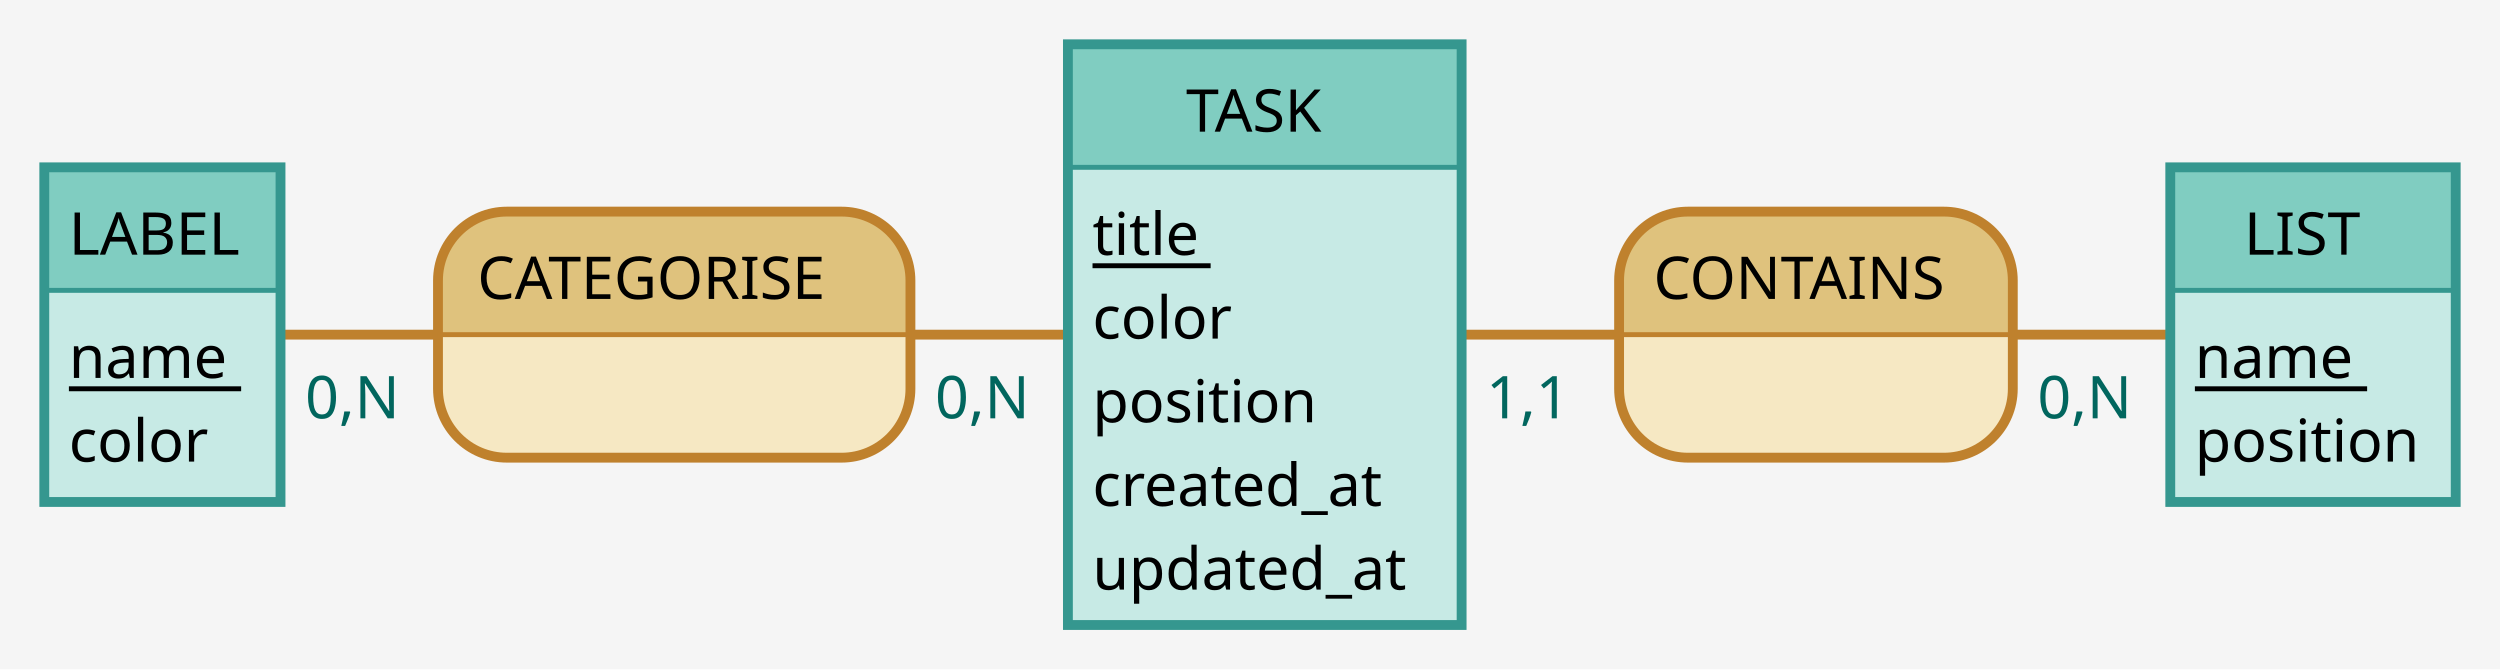
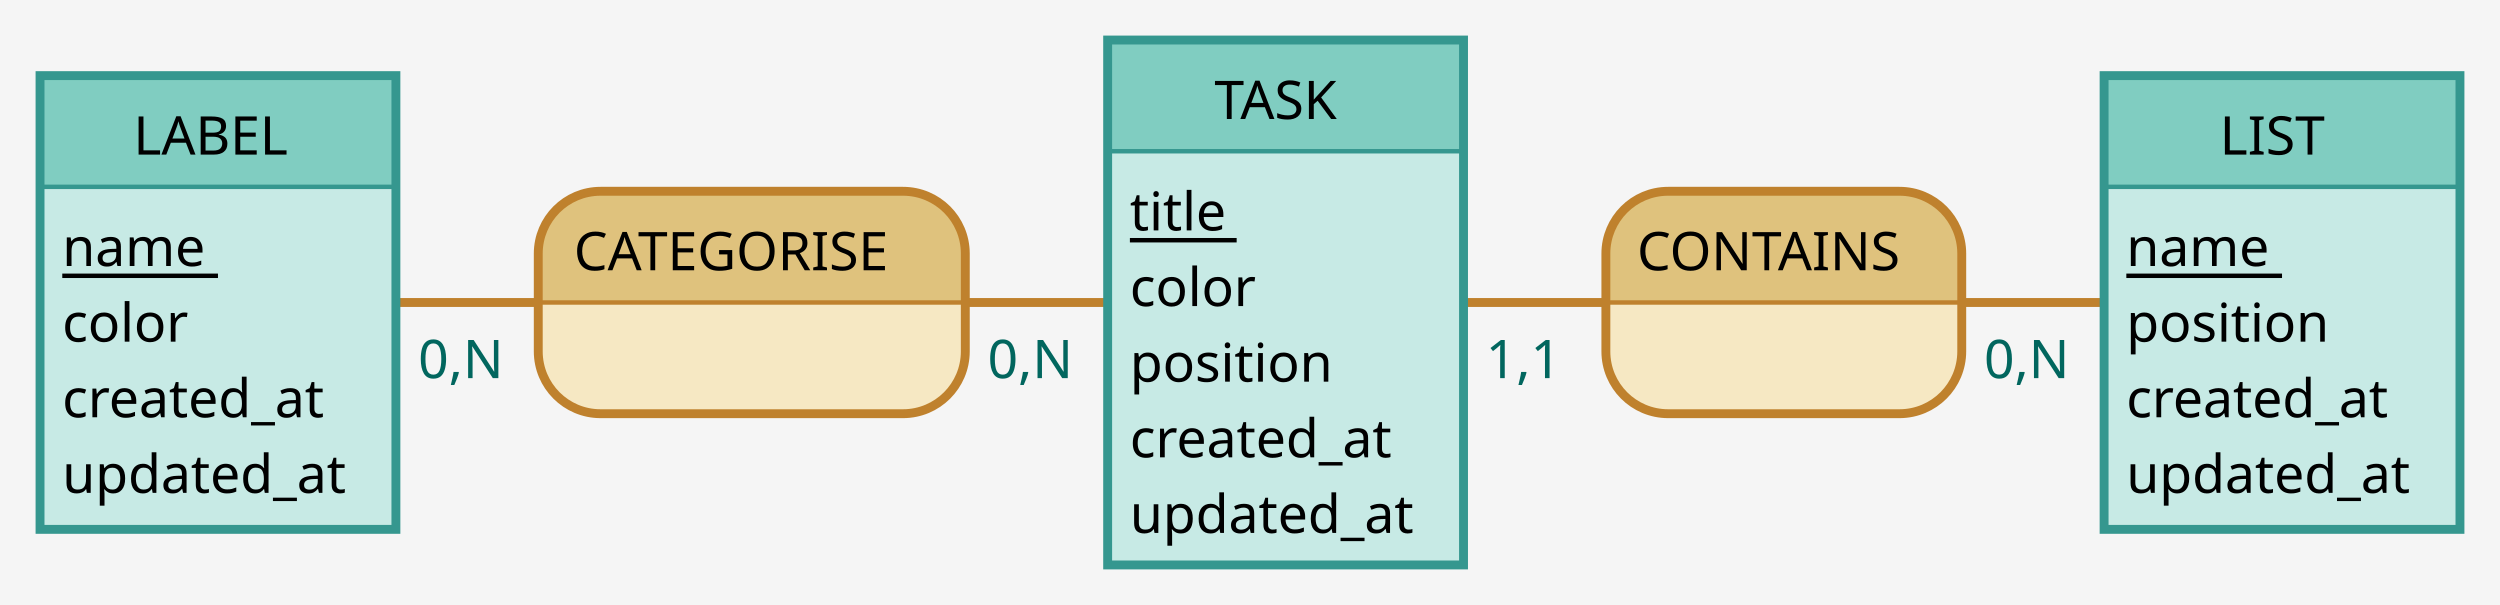
- <svg xmlns="http://www.w3.org/2000/svg" width="508" height="136" viewBox="0 0 508 136">
-   <rect x="0" y="0" width="508" height="136" fill="#f5f5f5" stroke="none" stroke-width="0" />
+ <svg xmlns="http://www.w3.org/2000/svg" width="562" height="136" viewBox="0 0 562 136">
+   <rect x="0" y="0" width="562" height="136" fill="#f5f5f5" stroke="none" stroke-width="0" />
  <g>
-     <line x1="257" y1="68" x2="137" y2="68" stroke="#bf812d" stroke-width="2" />
-     <line x1="33" y1="68" x2="137" y2="68" stroke="#bf812d" stroke-width="2" />
+     <line x1="289" y1="68" x2="169" y2="68" stroke="#bf812d" stroke-width="2" />
+     <line x1="49" y1="68" x2="169" y2="68" stroke="#bf812d" stroke-width="2" />
    <g>
-       <path d="M171 43 a14 14 90 0 1 14 14 V68 h-96 V57 a14 14 90 0 1 14 -14" fill="#dfc27d" stroke="#dfc27d" stroke-width="0" />
-       <path d="M185 68 v11 a14 14 90 0 1 -14 14 H103 a14 14 90 0 1 -14 -14 V68 H96" fill="#f6e8c3" stroke="#f6e8c3" stroke-width="0" />
-       <rect x="89" y="43" width="96" height="50" fill="none" rx="14" stroke="#bf812d" stroke-width="2" />
-       <line x1="89" y1="68" x2="185" y2="68" stroke="#bf812d" stroke-width="1" />
-       <text x="97" y="60.75" fill="#000000" font-family="Verdana" font-size="12">CATEGORISE</text>
+       <path d="M203 43 a14 14 90 0 1 14 14 V68 h-96 V57 a14 14 90 0 1 14 -14" fill="#dfc27d" stroke="#dfc27d" stroke-width="0" />
+       <path d="M217 68 v11 a14 14 90 0 1 -14 14 H135 a14 14 90 0 1 -14 -14 V68 H96" fill="#f6e8c3" stroke="#f6e8c3" stroke-width="0" />
+       <rect x="121" y="43" width="96" height="50" fill="none" rx="14" stroke="#bf812d" stroke-width="2" />
+       <line x1="121" y1="68" x2="217" y2="68" stroke="#bf812d" stroke-width="1" />
+       <text x="129" y="60.75" fill="#000000" font-family="Verdana" font-size="12">CATEGORISE</text>
    </g>
-     <text x="190" y="85" fill="#01665e" font-family="Verdana" font-size="12">0,N</text>
-     <text x="62" y="85" fill="#01665e" font-family="Verdana" font-size="12">0,N</text>
+     <text x="222" y="85" fill="#01665e" font-family="Verdana" font-size="12">0,N</text>
+     <text x="94" y="85" fill="#01665e" font-family="Verdana" font-size="12">0,N</text>
  </g>
  <g>
-     <line x1="470" y1="68" x2="369" y2="68" stroke="#bf812d" stroke-width="2" />
-     <line x1="257" y1="68" x2="369" y2="68" stroke="#bf812d" stroke-width="2" />
+     <line x1="513" y1="68" x2="401" y2="68" stroke="#bf812d" stroke-width="2" />
+     <line x1="289" y1="68" x2="401" y2="68" stroke="#bf812d" stroke-width="2" />
    <g>
-       <path d="M395 43 a14 14 90 0 1 14 14 V68 h-80 V57 a14 14 90 0 1 14 -14" fill="#dfc27d" stroke="#dfc27d" stroke-width="0" />
-       <path d="M409 68 v11 a14 14 90 0 1 -14 14 H343 a14 14 90 0 1 -14 -14 V68 H80" fill="#f6e8c3" stroke="#f6e8c3" stroke-width="0" />
-       <rect x="329" y="43" width="80" height="50" fill="none" rx="14" stroke="#bf812d" stroke-width="2" />
-       <line x1="329" y1="68" x2="409" y2="68" stroke="#bf812d" stroke-width="1" />
-       <text x="336" y="60.75" fill="#000000" font-family="Verdana" font-size="12">CONTAINS</text>
+       <path d="M427 43 a14 14 90 0 1 14 14 V68 h-80 V57 a14 14 90 0 1 14 -14" fill="#dfc27d" stroke="#dfc27d" stroke-width="0" />
+       <path d="M441 68 v11 a14 14 90 0 1 -14 14 H375 a14 14 90 0 1 -14 -14 V68 H80" fill="#f6e8c3" stroke="#f6e8c3" stroke-width="0" />
+       <rect x="361" y="43" width="80" height="50" fill="none" rx="14" stroke="#bf812d" stroke-width="2" />
+       <line x1="361" y1="68" x2="441" y2="68" stroke="#bf812d" stroke-width="1" />
+       <text x="368" y="60.75" fill="#000000" font-family="Verdana" font-size="12">CONTAINS</text>
    </g>
-     <text x="414" y="85" fill="#01665e" font-family="Verdana" font-size="12">0,N</text>
-     <text x="302" y="85" fill="#01665e" font-family="Verdana" font-size="12">1,1</text>
+     <text x="446" y="85" fill="#01665e" font-family="Verdana" font-size="12">0,N</text>
+     <text x="334" y="85" fill="#01665e" font-family="Verdana" font-size="12">1,1</text>
  </g>
  <g>
    <g>
-       <rect x="9" y="34" width="48" height="25" fill="#80cdc1" stroke="none" stroke-width="0" opacity="1" />
-       <rect x="9" y="59" width="48" height="43" fill="#c7eae5" stroke="none" stroke-width="0" opacity="1" />
-       <rect x="9" y="34" width="48" height="68" fill="none" stroke="#35978f" stroke-width="2" opacity="1" />
-       <line x1="9" y1="59" x2="57" y2="59" stroke="#35978f" stroke-width="1" />
+       <rect x="9" y="17" width="80" height="25" fill="#80cdc1" stroke="none" stroke-width="0" opacity="1" />
+       <rect x="9" y="42" width="80" height="77" fill="#c7eae5" stroke="none" stroke-width="0" opacity="1" />
+       <rect x="9" y="17" width="80" height="102" fill="none" stroke="#35978f" stroke-width="2" opacity="1" />
+       <line x1="9" y1="42" x2="89" y2="42" stroke="#35978f" stroke-width="1" />
    </g>
-     <text x="14" y="51.75" fill="#000000" font-family="Verdana" font-size="12">LABEL</text>
-     <text x="14" y="76.8" fill="#000000" font-family="Verdana" font-size="12">name</text>
-     <line x1="14" y1="79" x2="49" y2="79" stroke="#000000" stroke-width="1" />
-     <text x="14" y="93.8" fill="#000000" font-family="Verdana" font-size="12">color</text>
+     <text x="30" y="34.75" fill="#000000" font-family="Verdana" font-size="12">LABEL</text>
+     <text x="14" y="59.8" fill="#000000" font-family="Verdana" font-size="12">name</text>
+     <line x1="14" y1="62" x2="49" y2="62" stroke="#000000" stroke-width="1" />
+     <text x="14" y="76.8" fill="#000000" font-family="Verdana" font-size="12">color</text>
+     <text x="14" y="93.8" fill="#000000" font-family="Verdana" font-size="12">created_at</text>
+     <text x="14" y="110.8" fill="#000000" font-family="Verdana" font-size="12">updated_at</text>
  </g>
  <g>
    <g>
-       <rect x="217" y="9" width="80" height="25" fill="#80cdc1" stroke="none" stroke-width="0" opacity="1" />
-       <rect x="217" y="34" width="80" height="93" fill="#c7eae5" stroke="none" stroke-width="0" opacity="1" />
-       <rect x="217" y="9" width="80" height="118" fill="none" stroke="#35978f" stroke-width="2" opacity="1" />
-       <line x1="217" y1="34" x2="297" y2="34" stroke="#35978f" stroke-width="1" />
+       <rect x="249" y="9" width="80" height="25" fill="#80cdc1" stroke="none" stroke-width="0" opacity="1" />
+       <rect x="249" y="34" width="80" height="93" fill="#c7eae5" stroke="none" stroke-width="0" opacity="1" />
+       <rect x="249" y="9" width="80" height="118" fill="none" stroke="#35978f" stroke-width="2" opacity="1" />
+       <line x1="249" y1="34" x2="329" y2="34" stroke="#35978f" stroke-width="1" />
    </g>
-     <text x="241" y="26.75" fill="#000000" font-family="Verdana" font-size="12">TASK</text>
-     <text x="222" y="51.8" fill="#000000" font-family="Verdana" font-size="12">title</text>
-     <line x1="222" y1="54" x2="246" y2="54" stroke="#000000" stroke-width="1" />
-     <text x="222" y="68.8" fill="#000000" font-family="Verdana" font-size="12">color</text>
-     <text x="222" y="85.8" fill="#000000" font-family="Verdana" font-size="12">position</text>
-     <text x="222" y="102.8" fill="#000000" font-family="Verdana" font-size="12">created_at</text>
-     <text x="222" y="119.8" fill="#000000" font-family="Verdana" font-size="12">updated_at</text>
+     <text x="273" y="26.75" fill="#000000" font-family="Verdana" font-size="12">TASK</text>
+     <text x="254" y="51.8" fill="#000000" font-family="Verdana" font-size="12">title</text>
+     <line x1="254" y1="54" x2="278" y2="54" stroke="#000000" stroke-width="1" />
+     <text x="254" y="68.8" fill="#000000" font-family="Verdana" font-size="12">color</text>
+     <text x="254" y="85.8" fill="#000000" font-family="Verdana" font-size="12">position</text>
+     <text x="254" y="102.8" fill="#000000" font-family="Verdana" font-size="12">created_at</text>
+     <text x="254" y="119.8" fill="#000000" font-family="Verdana" font-size="12">updated_at</text>
  </g>
  <g>
    <g>
-       <rect x="441" y="34" width="58" height="25" fill="#80cdc1" stroke="none" stroke-width="0" opacity="1" />
-       <rect x="441" y="59" width="58" height="43" fill="#c7eae5" stroke="none" stroke-width="0" opacity="1" />
-       <rect x="441" y="34" width="58" height="68" fill="none" stroke="#35978f" stroke-width="2" opacity="1" />
-       <line x1="441" y1="59" x2="499" y2="59" stroke="#35978f" stroke-width="1" />
+       <rect x="473" y="17" width="80" height="25" fill="#80cdc1" stroke="none" stroke-width="0" opacity="1" />
+       <rect x="473" y="42" width="80" height="77" fill="#c7eae5" stroke="none" stroke-width="0" opacity="1" />
+       <rect x="473" y="17" width="80" height="102" fill="none" stroke="#35978f" stroke-width="2" opacity="1" />
+       <line x1="473" y1="42" x2="553" y2="42" stroke="#35978f" stroke-width="1" />
    </g>
-     <text x="456" y="51.75" fill="#000000" font-family="Verdana" font-size="12">LIST</text>
-     <text x="446" y="76.8" fill="#000000" font-family="Verdana" font-size="12">name</text>
-     <line x1="446" y1="79" x2="481" y2="79" stroke="#000000" stroke-width="1" />
-     <text x="446" y="93.8" fill="#000000" font-family="Verdana" font-size="12">position</text>
+     <text x="499" y="34.75" fill="#000000" font-family="Verdana" font-size="12">LIST</text>
+     <text x="478" y="59.8" fill="#000000" font-family="Verdana" font-size="12">name</text>
+     <line x1="478" y1="62" x2="513" y2="62" stroke="#000000" stroke-width="1" />
+     <text x="478" y="76.8" fill="#000000" font-family="Verdana" font-size="12">position</text>
+     <text x="478" y="93.8" fill="#000000" font-family="Verdana" font-size="12">created_at</text>
+     <text x="478" y="110.8" fill="#000000" font-family="Verdana" font-size="12">updated_at</text>
  </g>
</svg>
